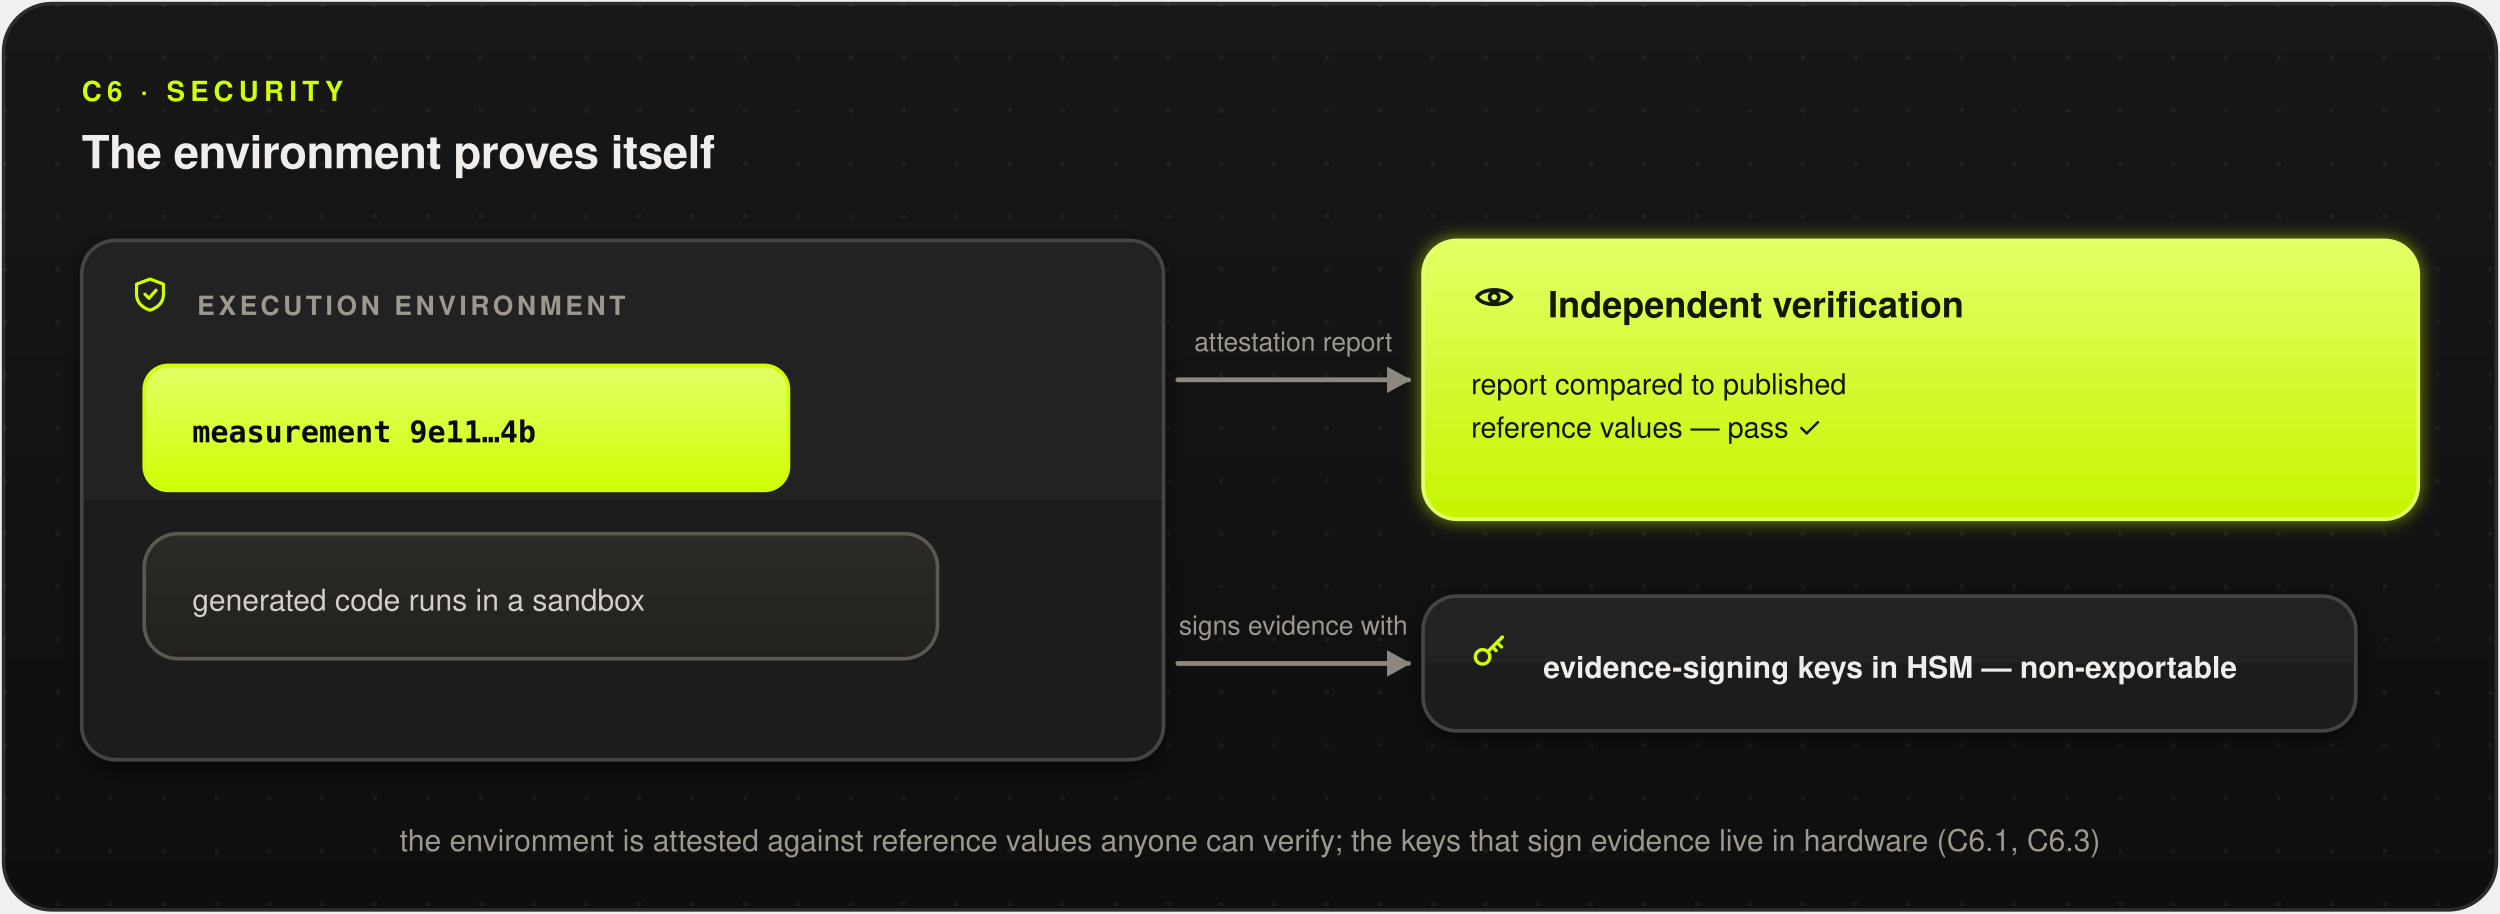
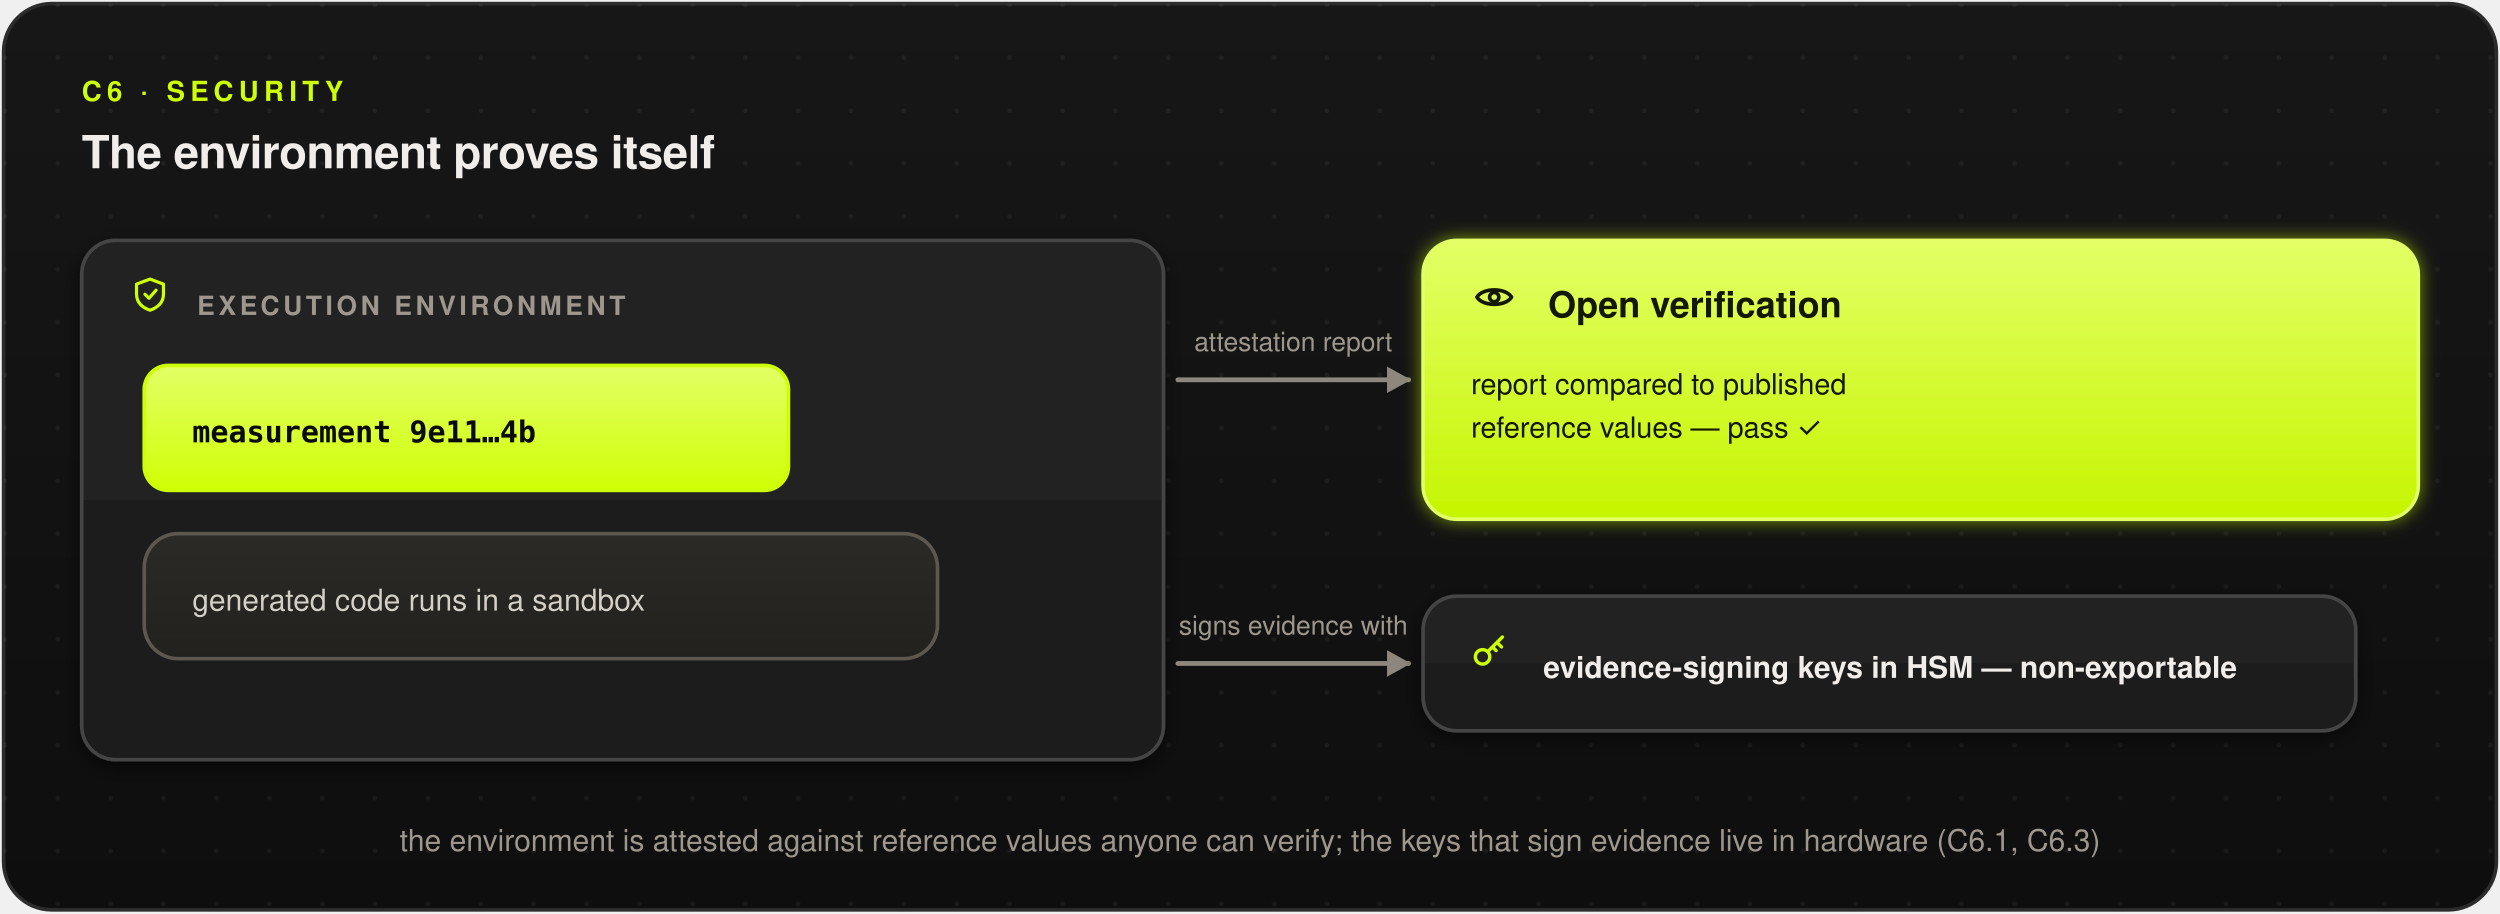
<svg xmlns="http://www.w3.org/2000/svg" width="1040" height="380" viewBox="0 0 1040 380" font-family="Montserrat,'Source Sans 3',-apple-system,'Segoe UI',Helvetica,Arial,sans-serif">
  <defs>
    <linearGradient id="gPanel" x1="0" y1="0" x2="0" y2="1">
      <stop offset="0" stop-color="#171717" />
      <stop offset="1" stop-color="#0e0e0e" />
    </linearGradient>
    <linearGradient id="gCard" x1="0" y1="0" x2="0" y2="1">
      <stop offset="0" stop-color="#242424" />
      <stop offset="1" stop-color="#1b1b1b" />
    </linearGradient>
    <linearGradient id="gWarm" x1="0" y1="0" x2="0" y2="1">
      <stop offset="0" stop-color="#2b2a26" />
      <stop offset="1" stop-color="#22211e" />
    </linearGradient>
    <linearGradient id="gLime" x1="0" y1="0" x2="0" y2="1">
      <stop offset="0" stop-color="#e3ff66" />
      <stop offset="1" stop-color="#c6f500" />
    </linearGradient>
    <linearGradient id="gTint" x1="0" y1="0" x2="0" y2="1">
      <stop offset="0" stop-color="#2a3608" />
      <stop offset="1" stop-color="#1e2704" />
    </linearGradient>
    <linearGradient id="gRed" x1="0" y1="0" x2="0" y2="1">
      <stop offset="0" stop-color="#361417" />
      <stop offset="1" stop-color="#280f12" />
    </linearGradient>
    <linearGradient id="gInk" x1="0" y1="0" x2="0" y2="1">
      <stop offset="0" stop-color="#e3ff66" />
      <stop offset="1" stop-color="#cfff04" />
    </linearGradient>
    <linearGradient id="gGate" x1="0" y1="0" x2="0" y2="1">
      <stop offset="0" stop-color="#222222" />
      <stop offset="1" stop-color="#151515" />
    </linearGradient>
    <filter id="fShadow" x="-30%" y="-30%" width="160%" height="170%">
      <feDropShadow dx="0" dy="2.5" stdDeviation="4" flood-color="#000000" flood-opacity="0.55" />
    </filter>
    <filter id="fGlow" x="-60%" y="-60%" width="220%" height="220%">
      <feDropShadow dx="0" dy="0" stdDeviation="3.5" flood-color="#cfff04" flood-opacity="0.55" />
    </filter>
    <pattern id="pGrid" width="22" height="22" patternUnits="userSpaceOnUse">
      <circle cx="2" cy="2" r="1" fill="#ffffff" opacity="0.05" />
    </pattern>
  </defs>
  <rect x="1.5" y="1.5" width="1037" height="377" rx="20" fill="url(#gPanel)" stroke="#2c2c2c" stroke-width="1.5" />
  <rect x="1.5" y="1.5" width="1037" height="377" rx="20" fill="url(#pGrid)" />
  <text x="34" y="42" font-size="11.5" font-weight="700" letter-spacing="2.2" fill="#cfff04">C6 · SECURITY</text>
  <text x="34" y="70" font-size="19" font-weight="700" letter-spacing="-0.2" fill="#f0edea">The environment proves itself</text>
  <rect x="34" y="100" width="450" height="216" rx="14" fill="url(#gCard)" stroke="#454545" stroke-width="1.5" filter="url(#fShadow)" />
  <g transform="translate(54,114) scale(0.7)" fill="none" stroke="#cfff04" stroke-width="1.9" stroke-linecap="round" stroke-linejoin="round">
    <path d="M12 3 L20 6 V12 C20 17 16.5 20 12 21.5 C7.5 20 4 17 4 12 V6 Z" />
    <path d="M9 12 L11.4 14.4 L15.6 9.6" />
  </g>
  <text x="82" y="131" font-size="11" fill="#9d978e" text-anchor="start" font-weight="700" letter-spacing="1.5">EXECUTION ENVIRONMENT</text>
  <rect x="60" y="152" width="268" height="52" rx="10" fill="url(#gInk)" stroke="#cfff04" stroke-width="1.5" />
  <text x="80" y="184" font-size="12.5" fill="#0a0a0a" text-anchor="start" font-weight="700" font-family="ui-monospace,'SF Mono',Menlo,Consolas,monospace">measurement 9e11…4b</text>
  <rect x="60" y="222" width="330" height="52" rx="14" fill="url(#gWarm)" stroke="#5c5850" stroke-width="1.5" />
  <text x="80" y="254" font-size="12.5" fill="#d4cfc7" text-anchor="start">generated code runs in a sandbox</text>
  <line x1="490" y1="158" x2="586" y2="158" stroke="#8d877e" stroke-width="2" stroke-linecap="round" />
  <polygon points="587,158 577,152.5 577,163.5" fill="#8d877e" />
  <text x="538" y="146" font-size="11" fill="#9d978e" text-anchor="middle">attestation report</text>
  <rect x="592" y="100" width="414" height="116" rx="14" fill="url(#gLime)" stroke="#e3ff66" stroke-width="1.5" filter="url(#fGlow)" />
  <g transform="translate(612,114) scale(0.8)" fill="none" stroke="#131800" stroke-width="1.9" stroke-linecap="round" stroke-linejoin="round">
    <path d="M3 12 C6 7 18 7 21 12 C18 17 6 17 3 12 Z" />
    <path d="M12 12 m-2.4 0 a2.4 2.4 0 1 0 4.8 0 a2.4 2.4 0 1 0 -4.8 0" />
  </g>
-   <text x="644" y="132" font-size="15" fill="#131800" text-anchor="start" font-weight="700">Independent verification</text>
+   <text x="644" y="132" font-size="15" fill="#131800" text-anchor="start" font-weight="700">Open verification</text>
  <text x="612" y="164" font-size="12" fill="#131800" text-anchor="start">report compared to published</text>
  <text x="612" y="182" font-size="12" fill="#131800" text-anchor="start">reference values — pass ✓</text>
  <line x1="490" y1="276" x2="586" y2="276" stroke="#8d877e" stroke-width="2" stroke-linecap="round" />
  <polygon points="587,276 577,270.5 577,281.5" fill="#8d877e" />
  <text x="538" y="264" font-size="11" fill="#9d978e" text-anchor="middle">signs evidence with</text>
  <rect x="592" y="248" width="388" height="56" rx="14" fill="url(#gCard)" stroke="#454545" stroke-width="1.5" filter="url(#fShadow)" />
  <g transform="translate(610,262) scale(0.75)" fill="none" stroke="#cfff04" stroke-width="1.9" stroke-linecap="round" stroke-linejoin="round">
    <path d="M9 15 m-4 0 a4 4 0 1 0 8 0 a4 4 0 1 0 -8 0" />
    <path d="M12.5 11.5 L20 4 M17 7 L19.5 9.5 M14.5 9.5 L16.5 11.5" />
  </g>
  <text x="642" y="282" font-size="12.5" fill="#f0edea" text-anchor="start" font-weight="700">evidence-signing keys in HSM — non-exportable</text>
  <text x="520.0" y="354" font-size="12.5" fill="#9d978e" text-anchor="middle">the environment is attested against reference values anyone can verify; the keys that sign evidence live in hardware (C6.1, C6.3)</text>
</svg>
